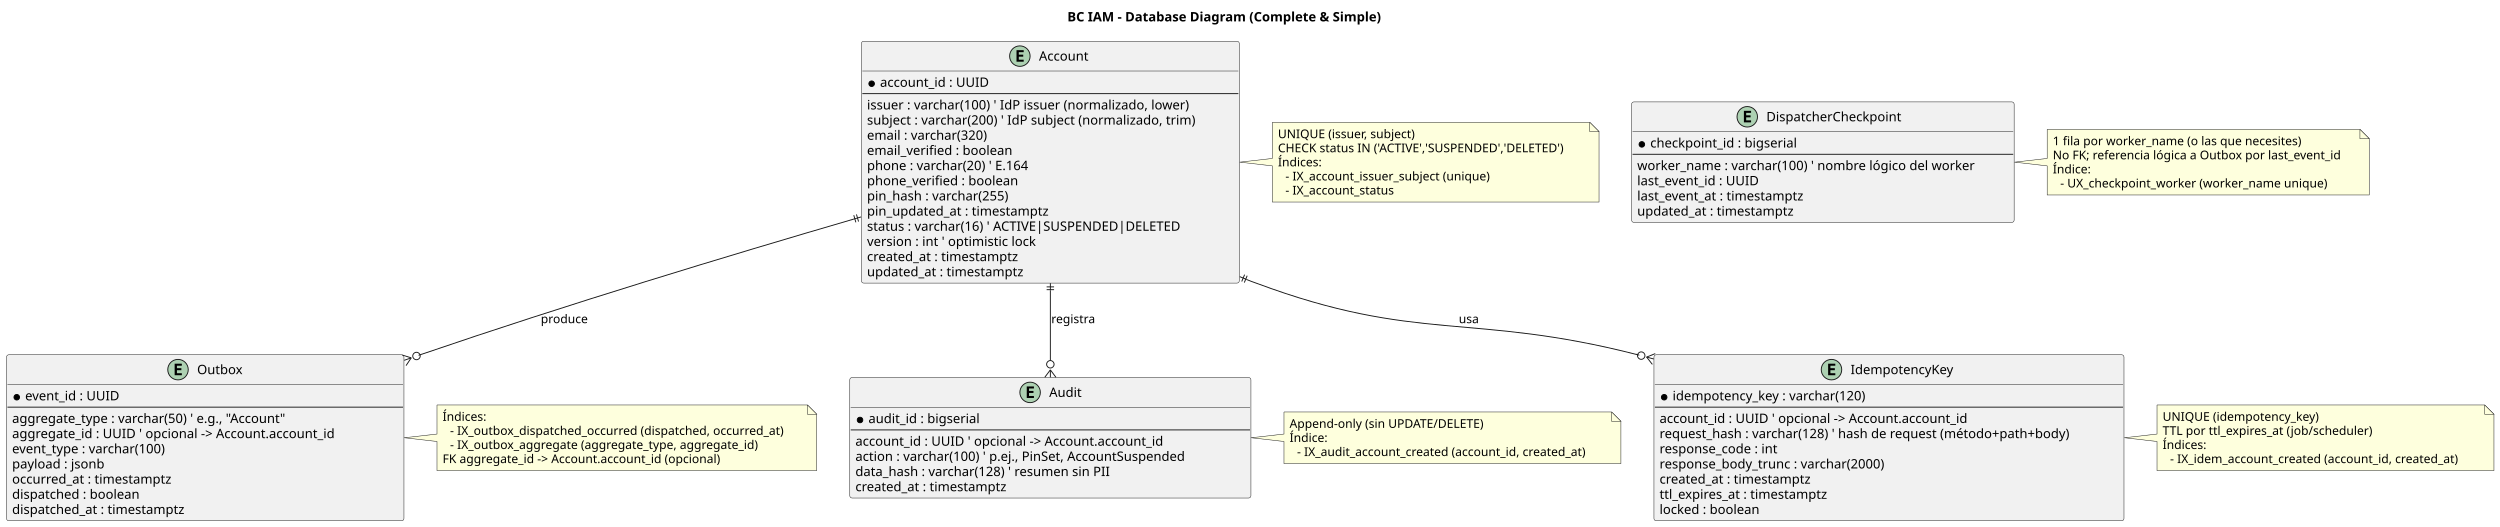
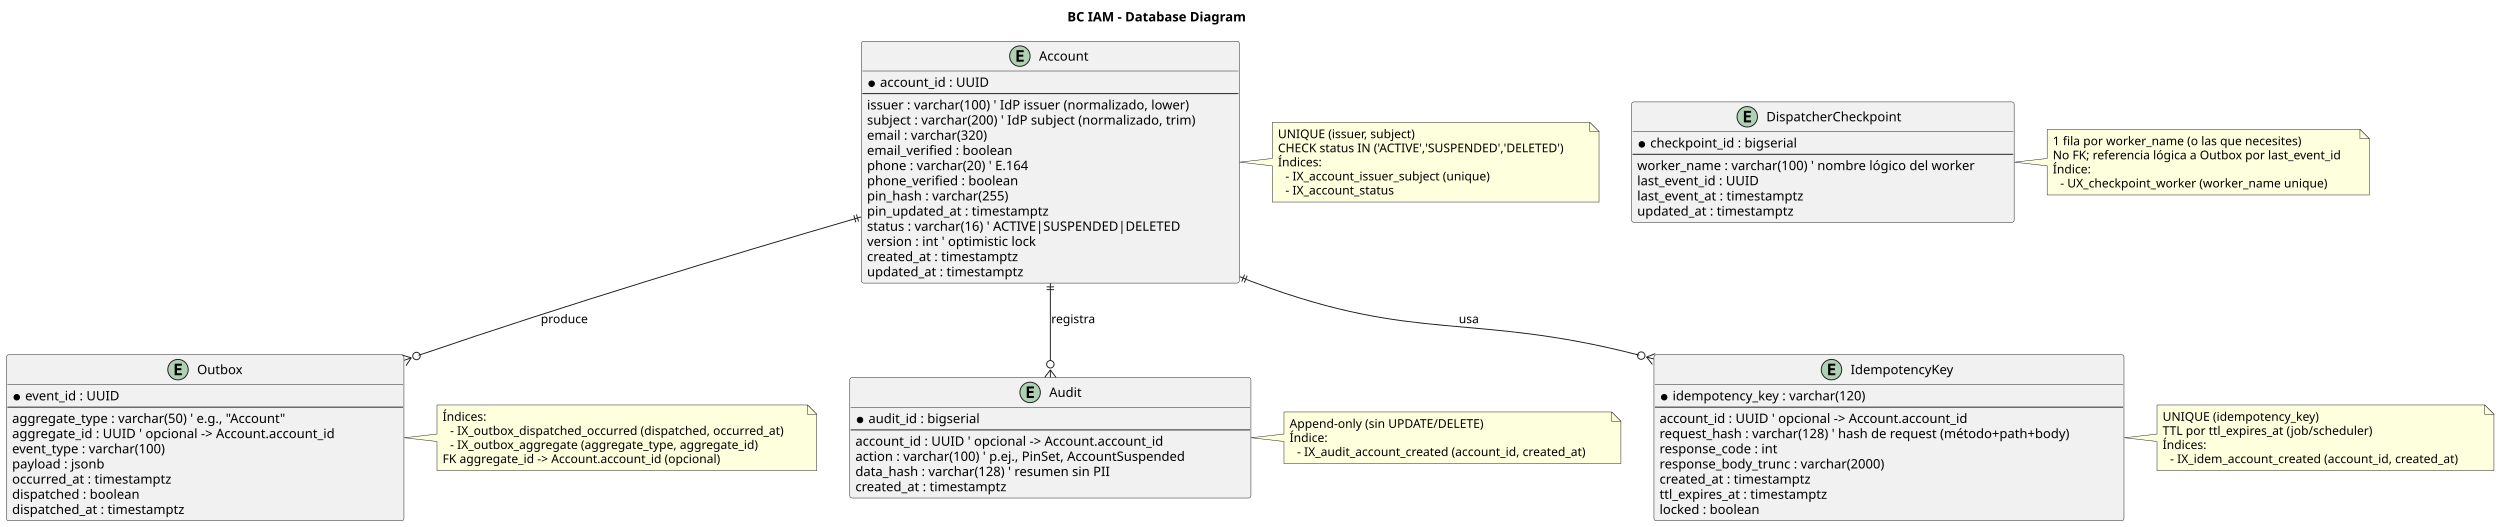
<svg xmlns="http://www.w3.org/2000/svg" contentStyleType="text/css" height="566px" preserveAspectRatio="none" style="width:2686px;height:566px;background:#FFFFFF;" version="1.1" viewBox="0 0 2686 566" width="2686px" zoomAndPan="magnify">
  <defs />
  <g>
-     <text fill="#000000" font-family="sans-serif" font-size="14" font-weight="bold" lengthAdjust="spacing" textLength="379" x="1146.75" y="22.995">BC IAM - Database Diagram (Complete &amp; Simple)</text>
+     <text fill="#000000" font-family="sans-serif" font-size="14" font-weight="bold" lengthAdjust="spacing" textLength="379" x="1146.75" y="22.995">BC IAM - Database Diagram</text>
    <g id="elem_Account">
      <rect codeLine="9" fill="#F1F1F1" height="259.859" id="Account" rx="2.5" ry="2.5" style="stroke:#181818;stroke-width:0.5;" width="406" x="925.5" y="44.297" />
      <ellipse cx="1095.75" cy="60.297" fill="#ADD1B2" rx="11" ry="11" style="stroke:#181818;stroke-width:1.0;" />
      <path d="M1099.859,66.297 L1092.141,66.297 L1092.141,53.906 L1099.859,53.906 L1099.859,56.062 L1094.594,56.062 L1094.594,58.734 L1099.359,58.734 L1099.359,60.891 L1094.594,60.891 L1094.594,64.141 L1099.859,64.141 L1099.859,66.297 Z " fill="#000000" />
      <text fill="#000000" font-family="sans-serif" font-size="14" lengthAdjust="spacing" textLength="57" x="1116.25" y="65.144">Account</text>
      <line style="stroke:#181818;stroke-width:0.5;" x1="926.5" x2="1330.5" y1="76.297" y2="76.297" />
      <ellipse cx="936.5" cy="89.945" fill="#000000" rx="3" ry="3" style="stroke:#000000;stroke-width:1.0;" />
      <text fill="#000000" font-family="sans-serif" font-size="14" lengthAdjust="spacing" textLength="122" x="945.5" y="93.292">account_id : UUID</text>
      <line style="stroke:#181818;stroke-width:1.0;" x1="926.5" x2="1330.5" y1="100.594" y2="100.594" />
      <text fill="#000000" font-family="sans-serif" font-size="14" lengthAdjust="spacing" textLength="391" x="931.5" y="117.589">issuer : varchar(100)        ' IdP issuer (normalizado, lower)</text>
      <text fill="#000000" font-family="sans-serif" font-size="14" lengthAdjust="spacing" textLength="394" x="931.5" y="133.886">subject : varchar(200)       ' IdP subject (normalizado, trim)</text>
      <text fill="#000000" font-family="sans-serif" font-size="14" lengthAdjust="spacing" textLength="136" x="931.5" y="150.183">email : varchar(320)</text>
      <text fill="#000000" font-family="sans-serif" font-size="14" lengthAdjust="spacing" textLength="161" x="931.5" y="166.48">email_verified : boolean</text>
      <text fill="#000000" font-family="sans-serif" font-size="14" lengthAdjust="spacing" textLength="223" x="931.5" y="182.776">phone : varchar(20)          ' E.164</text>
      <text fill="#000000" font-family="sans-serif" font-size="14" lengthAdjust="spacing" textLength="170" x="931.5" y="199.073">phone_verified : boolean</text>
      <text fill="#000000" font-family="sans-serif" font-size="14" lengthAdjust="spacing" textLength="162" x="931.5" y="215.37">pin_hash : varchar(255)</text>
      <text fill="#000000" font-family="sans-serif" font-size="14" lengthAdjust="spacing" textLength="205" x="931.5" y="231.667">pin_updated_at : timestamptz</text>
      <text fill="#000000" font-family="sans-serif" font-size="14" lengthAdjust="spacing" textLength="388" x="931.5" y="247.964">status : varchar(16)         ' ACTIVE|SUSPENDED|DELETED</text>
      <text fill="#000000" font-family="sans-serif" font-size="14" lengthAdjust="spacing" textLength="249" x="931.5" y="264.261">version : int                ' optimistic lock</text>
      <text fill="#000000" font-family="sans-serif" font-size="14" lengthAdjust="spacing" textLength="172" x="931.5" y="280.558">created_at : timestamptz</text>
      <text fill="#000000" font-family="sans-serif" font-size="14" lengthAdjust="spacing" textLength="177" x="931.5" y="296.854">updated_at : timestamptz</text>
    </g>
    <g id="elem_Outbox">
      <rect codeLine="26" fill="#F1F1F1" height="178.375" id="Outbox" rx="2.5" ry="2.5" style="stroke:#181818;stroke-width:0.5;" width="427" x="7" y="381.147" />
      <ellipse cx="191.25" cy="397.147" fill="#ADD1B2" rx="11" ry="11" style="stroke:#181818;stroke-width:1.0;" />
      <path d="M195.359,403.147 L187.641,403.147 L187.641,390.756 L195.359,390.756 L195.359,392.913 L190.094,392.913 L190.094,395.584 L194.859,395.584 L194.859,397.741 L190.094,397.741 L190.094,400.991 L195.359,400.991 L195.359,403.147 Z " fill="#000000" />
      <text fill="#000000" font-family="sans-serif" font-size="14" lengthAdjust="spacing" textLength="50" x="211.75" y="401.994">Outbox</text>
      <line style="stroke:#181818;stroke-width:0.5;" x1="8" x2="433" y1="413.147" y2="413.147" />
      <ellipse cx="18" cy="426.795" fill="#000000" rx="3" ry="3" style="stroke:#000000;stroke-width:1.0;" />
      <text fill="#000000" font-family="sans-serif" font-size="14" lengthAdjust="spacing" textLength="105" x="27" y="430.142">event_id : UUID</text>
      <line style="stroke:#181818;stroke-width:1.0;" x1="8" x2="433" y1="437.444" y2="437.444" />
      <text fill="#000000" font-family="sans-serif" font-size="14" lengthAdjust="spacing" textLength="323" x="13" y="454.439">aggregate_type : varchar(50)    ' e.g., "Account"</text>
      <text fill="#000000" font-family="sans-serif" font-size="14" lengthAdjust="spacing" textLength="415" x="13" y="470.736">aggregate_id : UUID             ' opcional -&gt; Account.account_id</text>
      <text fill="#000000" font-family="sans-serif" font-size="14" lengthAdjust="spacing" textLength="176" x="13" y="487.033">event_type : varchar(100)</text>
      <text fill="#000000" font-family="sans-serif" font-size="14" lengthAdjust="spacing" textLength="104" x="13" y="503.329">payload : jsonb</text>
      <text fill="#000000" font-family="sans-serif" font-size="14" lengthAdjust="spacing" textLength="181" x="13" y="519.626">occurred_at : timestamptz</text>
      <text fill="#000000" font-family="sans-serif" font-size="14" lengthAdjust="spacing" textLength="146" x="13" y="535.923">dispatched : boolean</text>
      <text fill="#000000" font-family="sans-serif" font-size="14" lengthAdjust="spacing" textLength="196" x="13" y="552.22">dispatched_at : timestamptz</text>
    </g>
    <g id="elem_Audit">
      <rect codeLine="38" fill="#F1F1F1" height="129.484" id="Audit" rx="2.5" ry="2.5" style="stroke:#181818;stroke-width:0.5;" width="431" x="913" y="405.597" />
      <ellipse cx="1106.75" cy="421.597" fill="#ADD1B2" rx="11" ry="11" style="stroke:#181818;stroke-width:1.0;" />
      <path d="M1110.859,427.597 L1103.141,427.597 L1103.141,415.206 L1110.859,415.206 L1110.859,417.363 L1105.594,417.363 L1105.594,420.034 L1110.359,420.034 L1110.359,422.191 L1105.594,422.191 L1105.594,425.441 L1110.859,425.441 L1110.859,427.597 Z " fill="#000000" />
      <text fill="#000000" font-family="sans-serif" font-size="14" lengthAdjust="spacing" textLength="35" x="1127.25" y="426.444">Audit</text>
      <line style="stroke:#181818;stroke-width:0.5;" x1="914" x2="1343" y1="437.597" y2="437.597" />
      <ellipse cx="924" cy="451.245" fill="#000000" rx="3" ry="3" style="stroke:#000000;stroke-width:1.0;" />
      <text fill="#000000" font-family="sans-serif" font-size="14" lengthAdjust="spacing" textLength="123" x="933" y="454.592">audit_id : bigserial</text>
      <line style="stroke:#181818;stroke-width:1.0;" x1="914" x2="1343" y1="461.894" y2="461.894" />
      <text fill="#000000" font-family="sans-serif" font-size="14" lengthAdjust="spacing" textLength="408" x="919" y="478.889">account_id : UUID               ' opcional -&gt; Account.account_id</text>
      <text fill="#000000" font-family="sans-serif" font-size="14" lengthAdjust="spacing" textLength="419" x="919" y="495.186">action : varchar(100)           ' p.ej., PinSet, AccountSuspended</text>
      <text fill="#000000" font-family="sans-serif" font-size="14" lengthAdjust="spacing" textLength="315" x="919" y="511.483">data_hash : varchar(128)        ' resumen sin PII</text>
      <text fill="#000000" font-family="sans-serif" font-size="14" lengthAdjust="spacing" textLength="172" x="919" y="527.779">created_at : timestamptz</text>
    </g>
    <g id="elem_IdempotencyKey">
      <rect codeLine="47" fill="#F1F1F1" height="178.375" id="IdempotencyKey" rx="2.5" ry="2.5" style="stroke:#181818;stroke-width:0.5;" width="505" x="1777" y="381.147" />
      <ellipse cx="1967.75" cy="397.147" fill="#ADD1B2" rx="11" ry="11" style="stroke:#181818;stroke-width:1.0;" />
      <path d="M1971.859,403.147 L1964.141,403.147 L1964.141,390.756 L1971.859,390.756 L1971.859,392.913 L1966.594,392.913 L1966.594,395.584 L1971.359,395.584 L1971.359,397.741 L1966.594,397.741 L1966.594,400.991 L1971.859,400.991 L1971.859,403.147 Z " fill="#000000" />
      <text fill="#000000" font-family="sans-serif" font-size="14" lengthAdjust="spacing" textLength="115" x="1988.25" y="401.994">IdempotencyKey</text>
      <line style="stroke:#181818;stroke-width:0.5;" x1="1778" x2="2281" y1="413.147" y2="413.147" />
      <ellipse cx="1788" cy="426.795" fill="#000000" rx="3" ry="3" style="stroke:#000000;stroke-width:1.0;" />
      <text fill="#000000" font-family="sans-serif" font-size="14" lengthAdjust="spacing" textLength="221" x="1797" y="430.142">idempotency_key : varchar(120)</text>
      <line style="stroke:#181818;stroke-width:1.0;" x1="1778" x2="2281" y1="437.444" y2="437.444" />
      <text fill="#000000" font-family="sans-serif" font-size="14" lengthAdjust="spacing" textLength="408" x="1783" y="454.439">account_id : UUID               ' opcional -&gt; Account.account_id</text>
      <text fill="#000000" font-family="sans-serif" font-size="14" lengthAdjust="spacing" textLength="493" x="1783" y="470.736">request_hash : varchar(128)     ' hash de request (método+path+body)</text>
      <text fill="#000000" font-family="sans-serif" font-size="14" lengthAdjust="spacing" textLength="138" x="1783" y="487.033">response_code : int</text>
      <text fill="#000000" font-family="sans-serif" font-size="14" lengthAdjust="spacing" textLength="259" x="1783" y="503.329">response_body_trunc : varchar(2000)</text>
      <text fill="#000000" font-family="sans-serif" font-size="14" lengthAdjust="spacing" textLength="172" x="1783" y="519.626">created_at : timestamptz</text>
      <text fill="#000000" font-family="sans-serif" font-size="14" lengthAdjust="spacing" textLength="189" x="1783" y="535.923">ttl_expires_at : timestamptz</text>
      <text fill="#000000" font-family="sans-serif" font-size="14" lengthAdjust="spacing" textLength="115" x="1783" y="552.22">locked : boolean</text>
    </g>
    <g id="elem_DispatcherCheckpoint">
      <rect codeLine="59" fill="#F1F1F1" height="129.484" id="DispatcherCheckpoint" rx="2.5" ry="2.5" style="stroke:#181818;stroke-width:0.5;" width="411" x="1753" y="109.477" />
      <ellipse cx="1877.25" cy="125.477" fill="#ADD1B2" rx="11" ry="11" style="stroke:#181818;stroke-width:1.0;" />
      <path d="M1881.359,131.477 L1873.641,131.477 L1873.641,119.086 L1881.359,119.086 L1881.359,121.243 L1876.094,121.243 L1876.094,123.914 L1880.859,123.914 L1880.859,126.071 L1876.094,126.071 L1876.094,129.321 L1881.359,129.321 L1881.359,131.477 Z " fill="#000000" />
      <text fill="#000000" font-family="sans-serif" font-size="14" lengthAdjust="spacing" textLength="154" x="1897.75" y="130.324">DispatcherCheckpoint</text>
      <line style="stroke:#181818;stroke-width:0.5;" x1="1754" x2="2163" y1="141.477" y2="141.477" />
      <ellipse cx="1764" cy="155.125" fill="#000000" rx="3" ry="3" style="stroke:#000000;stroke-width:1.0;" />
      <text fill="#000000" font-family="sans-serif" font-size="14" lengthAdjust="spacing" textLength="166" x="1773" y="158.472">checkpoint_id : bigserial</text>
      <line style="stroke:#181818;stroke-width:1.0;" x1="1754" x2="2163" y1="165.774" y2="165.774" />
      <text fill="#000000" font-family="sans-serif" font-size="14" lengthAdjust="spacing" textLength="399" x="1759" y="182.769">worker_name : varchar(100)      ' nombre lógico del worker</text>
      <text fill="#000000" font-family="sans-serif" font-size="14" lengthAdjust="spacing" textLength="136" x="1759" y="199.066">last_event_id : UUID</text>
      <text fill="#000000" font-family="sans-serif" font-size="14" lengthAdjust="spacing" textLength="189" x="1759" y="215.363">last_event_at : timestamptz</text>
      <text fill="#000000" font-family="sans-serif" font-size="14" lengthAdjust="spacing" textLength="177" x="1759" y="231.66">updated_at : timestamptz</text>
    </g>
    <g id="elem_GMN10">
      <path d="M1367,131.387 L1367,170.227 L1331.86,174.227 L1367,178.227 L1367,217.051 A0,0 0 0 0 1367,217.051 L1718,217.051 A0,0 0 0 0 1718,217.051 L1718,141.387 L1708,131.387 L1367,131.387 A0,0 0 0 0 1367,131.387 " fill="#FEFFDD" style="stroke:#181818;stroke-width:0.5;" />
      <path d="M1708,131.387 L1708,141.387 L1718,141.387 L1708,131.387 " fill="#FEFFDD" style="stroke:#181818;stroke-width:0.5;" />
      <text fill="#000000" font-family="sans-serif" font-size="13" lengthAdjust="spacing" textLength="157" x="1373" y="148.454">UNIQUE (issuer, subject)</text>
      <text fill="#000000" font-family="sans-serif" font-size="13" lengthAdjust="spacing" textLength="330" x="1373" y="163.587">CHECK status IN ('ACTIVE','SUSPENDED','DELETED')</text>
      <text fill="#000000" font-family="sans-serif" font-size="13" lengthAdjust="spacing" textLength="48" x="1373" y="178.719">Índices:</text>
      <text fill="#000000" font-family="sans-serif" font-size="13" lengthAdjust="spacing" textLength="233" x="1381" y="193.852">- IX_account_issuer_subject (unique)</text>
      <text fill="#000000" font-family="sans-serif" font-size="13" lengthAdjust="spacing" textLength="125" x="1381" y="208.985">- IX_account_status</text>
    </g>
    <g id="elem_GMN13">
      <path d="M469.5,435.077 L469.5,466.337 L434.17,470.337 L469.5,474.337 L469.5,505.608 A0,0 0 0 0 469.5,505.608 L877.5,505.608 A0,0 0 0 0 877.5,505.608 L877.5,445.077 L867.5,435.077 L469.5,435.077 A0,0 0 0 0 469.5,435.077 " fill="#FEFFDD" style="stroke:#181818;stroke-width:0.5;" />
      <path d="M867.5,435.077 L867.5,445.077 L877.5,445.077 L867.5,435.077 " fill="#FEFFDD" style="stroke:#181818;stroke-width:0.5;" />
      <text fill="#000000" font-family="sans-serif" font-size="13" lengthAdjust="spacing" textLength="48" x="475.5" y="452.144">Índices:</text>
      <text fill="#000000" font-family="sans-serif" font-size="13" lengthAdjust="spacing" textLength="379" x="483.5" y="467.277">- IX_outbox_dispatched_occurred (dispatched, occurred_at)</text>
      <text fill="#000000" font-family="sans-serif" font-size="13" lengthAdjust="spacing" textLength="351" x="483.5" y="482.409">- IX_outbox_aggregate (aggregate_type, aggregate_id)</text>
      <text fill="#000000" font-family="sans-serif" font-size="13" lengthAdjust="spacing" textLength="319" x="475.5" y="497.542">FK aggregate_id -&gt; Account.account_id (opcional)</text>
    </g>
    <g id="elem_GMN16">
      <path d="M1379.5,442.637 L1379.5,466.337 L1344.08,470.337 L1379.5,474.337 L1379.5,498.035 A0,0 0 0 0 1379.5,498.035 L1741.5,498.035 A0,0 0 0 0 1741.5,498.035 L1741.5,452.637 L1731.5,442.637 L1379.5,442.637 A0,0 0 0 0 1379.5,442.637 " fill="#FEFFDD" style="stroke:#181818;stroke-width:0.5;" />
      <path d="M1731.5,442.637 L1731.5,452.637 L1741.5,452.637 L1731.5,442.637 " fill="#FEFFDD" style="stroke:#181818;stroke-width:0.5;" />
      <text fill="#000000" font-family="sans-serif" font-size="13" lengthAdjust="spacing" textLength="220" x="1385.5" y="459.704">Append-only (sin UPDATE/DELETE)</text>
      <text fill="#000000" font-family="sans-serif" font-size="13" lengthAdjust="spacing" textLength="41" x="1385.5" y="474.837">Índice:</text>
      <text fill="#000000" font-family="sans-serif" font-size="13" lengthAdjust="spacing" textLength="333" x="1393.5" y="489.969">- IX_audit_account_created (account_id, created_at)</text>
    </g>
    <g id="elem_GMN19">
      <path d="M2317.5,435.077 L2317.5,466.337 L2282.32,470.337 L2317.5,474.337 L2317.5,505.608 A0,0 0 0 0 2317.5,505.608 L2679.5,505.608 A0,0 0 0 0 2679.5,505.608 L2679.5,445.077 L2669.5,435.077 L2317.5,435.077 A0,0 0 0 0 2317.5,435.077 " fill="#FEFFDD" style="stroke:#181818;stroke-width:0.5;" />
      <path d="M2669.5,435.077 L2669.5,445.077 L2679.5,445.077 L2669.5,435.077 " fill="#FEFFDD" style="stroke:#181818;stroke-width:0.5;" />
      <text fill="#000000" font-family="sans-serif" font-size="13" lengthAdjust="spacing" textLength="177" x="2323.5" y="452.144">UNIQUE (idempotency_key)</text>
      <text fill="#000000" font-family="sans-serif" font-size="13" lengthAdjust="spacing" textLength="235" x="2323.5" y="467.277">TTL por ttl_expires_at (job/scheduler)</text>
      <text fill="#000000" font-family="sans-serif" font-size="13" lengthAdjust="spacing" textLength="48" x="2323.5" y="482.409">Índices:</text>
      <text fill="#000000" font-family="sans-serif" font-size="13" lengthAdjust="spacing" textLength="333" x="2331.5" y="497.542">- IX_idem_account_created (account_id, created_at)</text>
    </g>
    <g id="elem_GMN22">
      <path d="M2199.5,138.957 L2199.5,170.227 L2164.29,174.227 L2199.5,178.227 L2199.5,209.488 A0,0 0 0 0 2199.5,209.488 L2545.5,209.488 A0,0 0 0 0 2545.5,209.488 L2545.5,148.957 L2535.5,138.957 L2199.5,138.957 A0,0 0 0 0 2199.5,138.957 " fill="#FEFFDD" style="stroke:#181818;stroke-width:0.5;" />
      <path d="M2535.5,138.957 L2535.5,148.957 L2545.5,148.957 L2535.5,138.957 " fill="#FEFFDD" style="stroke:#181818;stroke-width:0.5;" />
      <text fill="#000000" font-family="sans-serif" font-size="13" lengthAdjust="spacing" textLength="282" x="2205.5" y="156.024">1 fila por worker_name (o las que necesites)</text>
      <text fill="#000000" font-family="sans-serif" font-size="13" lengthAdjust="spacing" textLength="325" x="2205.5" y="171.157">No FK; referencia lógica a Outbox por last_event_id</text>
      <text fill="#000000" font-family="sans-serif" font-size="13" lengthAdjust="spacing" textLength="41" x="2205.5" y="186.289">Índice:</text>
      <text fill="#000000" font-family="sans-serif" font-size="13" lengthAdjust="spacing" textLength="299" x="2213.5" y="201.422">- UX_checkpoint_worker (worker_name unique)</text>
    </g>
    <g id="link_Account_Outbox">
      <path codeLine="69" d="M917.46,235.317 C782.41,274.717 609.27,327.117 451.5,381.147 C445.81,383.097 457.04,379.125 451.24,381.164 " fill="none" id="Account-Outbox" style="stroke:#181818;stroke-width:1.0;" />
      <line style="stroke:#181818;stroke-width:1.0;" x1="920.18" x2="922.42" y1="230.357" y2="238.037" />
      <line style="stroke:#181818;stroke-width:1.0;" x1="917.3" x2="919.54" y1="231.197" y2="238.877" />
      <line style="stroke:#181818;stroke-width:1.0;" x1="917.46" x2="925.14" y1="235.317" y2="233.077" />
      <line style="stroke:#181818;stroke-width:1.0;" x1="441.807" x2="436.251" y1="384.483" y2="392.797" />
      <line style="stroke:#181818;stroke-width:1.0;" x1="441.807" x2="432.269" y1="384.483" y2="381.477" />
      <line style="stroke:#181818;stroke-width:1.0;" x1="441.807" x2="434.26" y1="384.483" y2="387.137" />
      <ellipse cx="447.467" cy="382.492" fill="none" rx="4" ry="4" style="stroke:#181818;stroke-width:1.0;" />
      <text fill="#000000" font-family="sans-serif" font-size="13" lengthAdjust="spacing" textLength="52" x="581.02" y="347.214">produce</text>
    </g>
    <g id="link_Account_Audit">
      <path codeLine="70" d="M1128.5,312.227 C1128.5,347.267 1128.5,357.687 1128.5,387.387 " fill="none" id="Account-Audit" style="stroke:#181818;stroke-width:1.0;" />
      <line style="stroke:#181818;stroke-width:1.0;" x1="1124.5" x2="1132.5" y1="308.227" y2="308.227" />
      <line style="stroke:#181818;stroke-width:1.0;" x1="1124.5" x2="1132.5" y1="311.227" y2="311.227" />
      <line style="stroke:#181818;stroke-width:1.0;" x1="1128.5" x2="1128.5" y1="312.227" y2="304.227" />
      <line style="stroke:#181818;stroke-width:1.0;" x1="1128.5" x2="1134.5" y1="397.387" y2="405.387" />
      <line style="stroke:#181818;stroke-width:1.0;" x1="1128.5" x2="1122.5" y1="397.387" y2="405.387" />
      <line style="stroke:#181818;stroke-width:1.0;" x1="1128.5" x2="1128.5" y1="397.387" y2="405.387" />
      <ellipse cx="1128.5" cy="391.387" fill="none" rx="4" ry="4" style="stroke:#181818;stroke-width:1.0;" />
      <text fill="#000000" font-family="sans-serif" font-size="13" lengthAdjust="spacing" textLength="49" x="1129.5" y="347.214">registra</text>
    </g>
    <g id="link_Account_IdempotencyKey">
      <path codeLine="71" d="M1339.353,300.296 C1345.204,302.736 1343.67,301.977 1349.5,304.147 C1523.23,368.927 1579.89,335.157 1759.5,381.147 C1765.23,382.617 1753.639,379.466 1759.469,381.036 " fill="none" id="Account-IdempotencyKey" style="stroke:#181818;stroke-width:1.0;" />
      <line style="stroke:#181818;stroke-width:1.0;" x1="1334.122" x2="1337.202" y1="302.448" y2="295.065" />
      <line style="stroke:#181818;stroke-width:1.0;" x1="1336.891" x2="1339.97" y1="303.603" y2="296.22" />
      <line style="stroke:#181818;stroke-width:1.0;" x1="1339.353" x2="1331.97" y1="300.296" y2="297.217" />
      <line style="stroke:#181818;stroke-width:1.0;" x1="1769.125" x2="1778.41" y1="383.637" y2="379.923" />
      <line style="stroke:#181818;stroke-width:1.0;" x1="1769.125" x2="1775.29" y1="383.637" y2="391.51" />
      <line style="stroke:#181818;stroke-width:1.0;" x1="1769.125" x2="1776.85" y1="383.637" y2="385.717" />
      <ellipse cx="1763.332" cy="382.076" fill="none" rx="4" ry="4" style="stroke:#181818;stroke-width:1.0;" />
      <text fill="#000000" font-family="sans-serif" font-size="13" lengthAdjust="spacing" textLength="23" x="1567.32" y="347.214">usa</text>
    </g>
  </g>
</svg>
